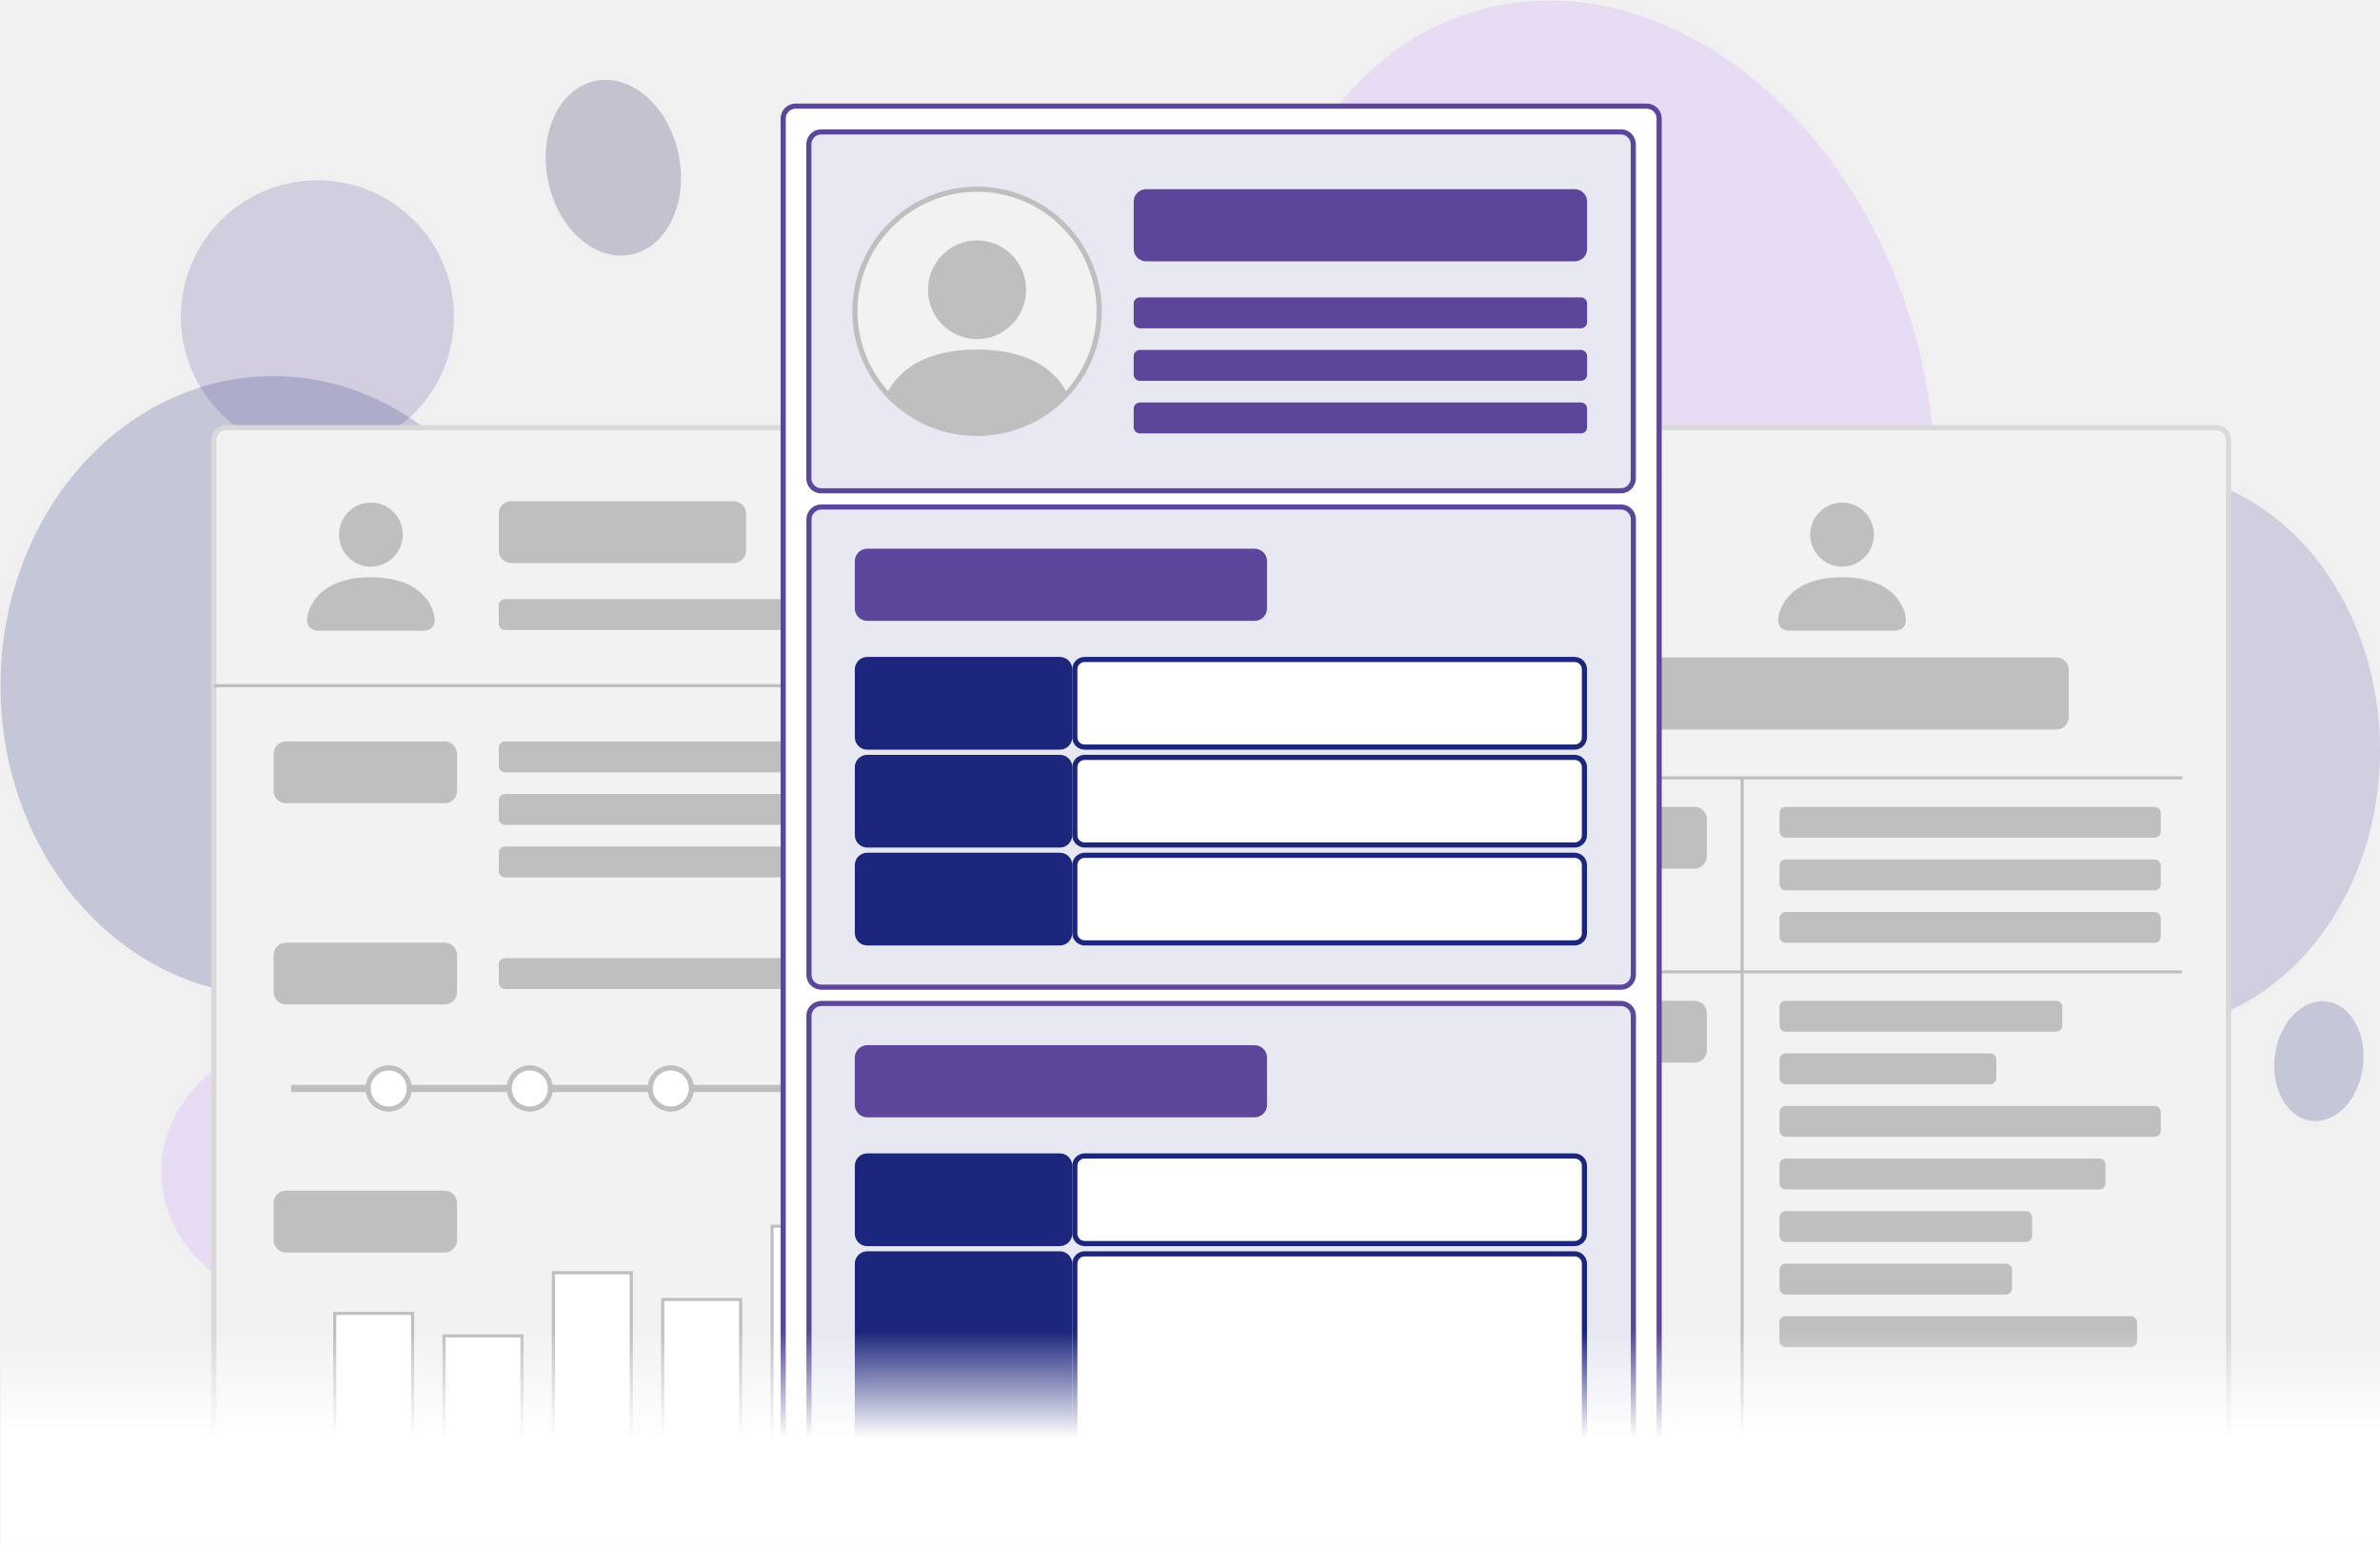
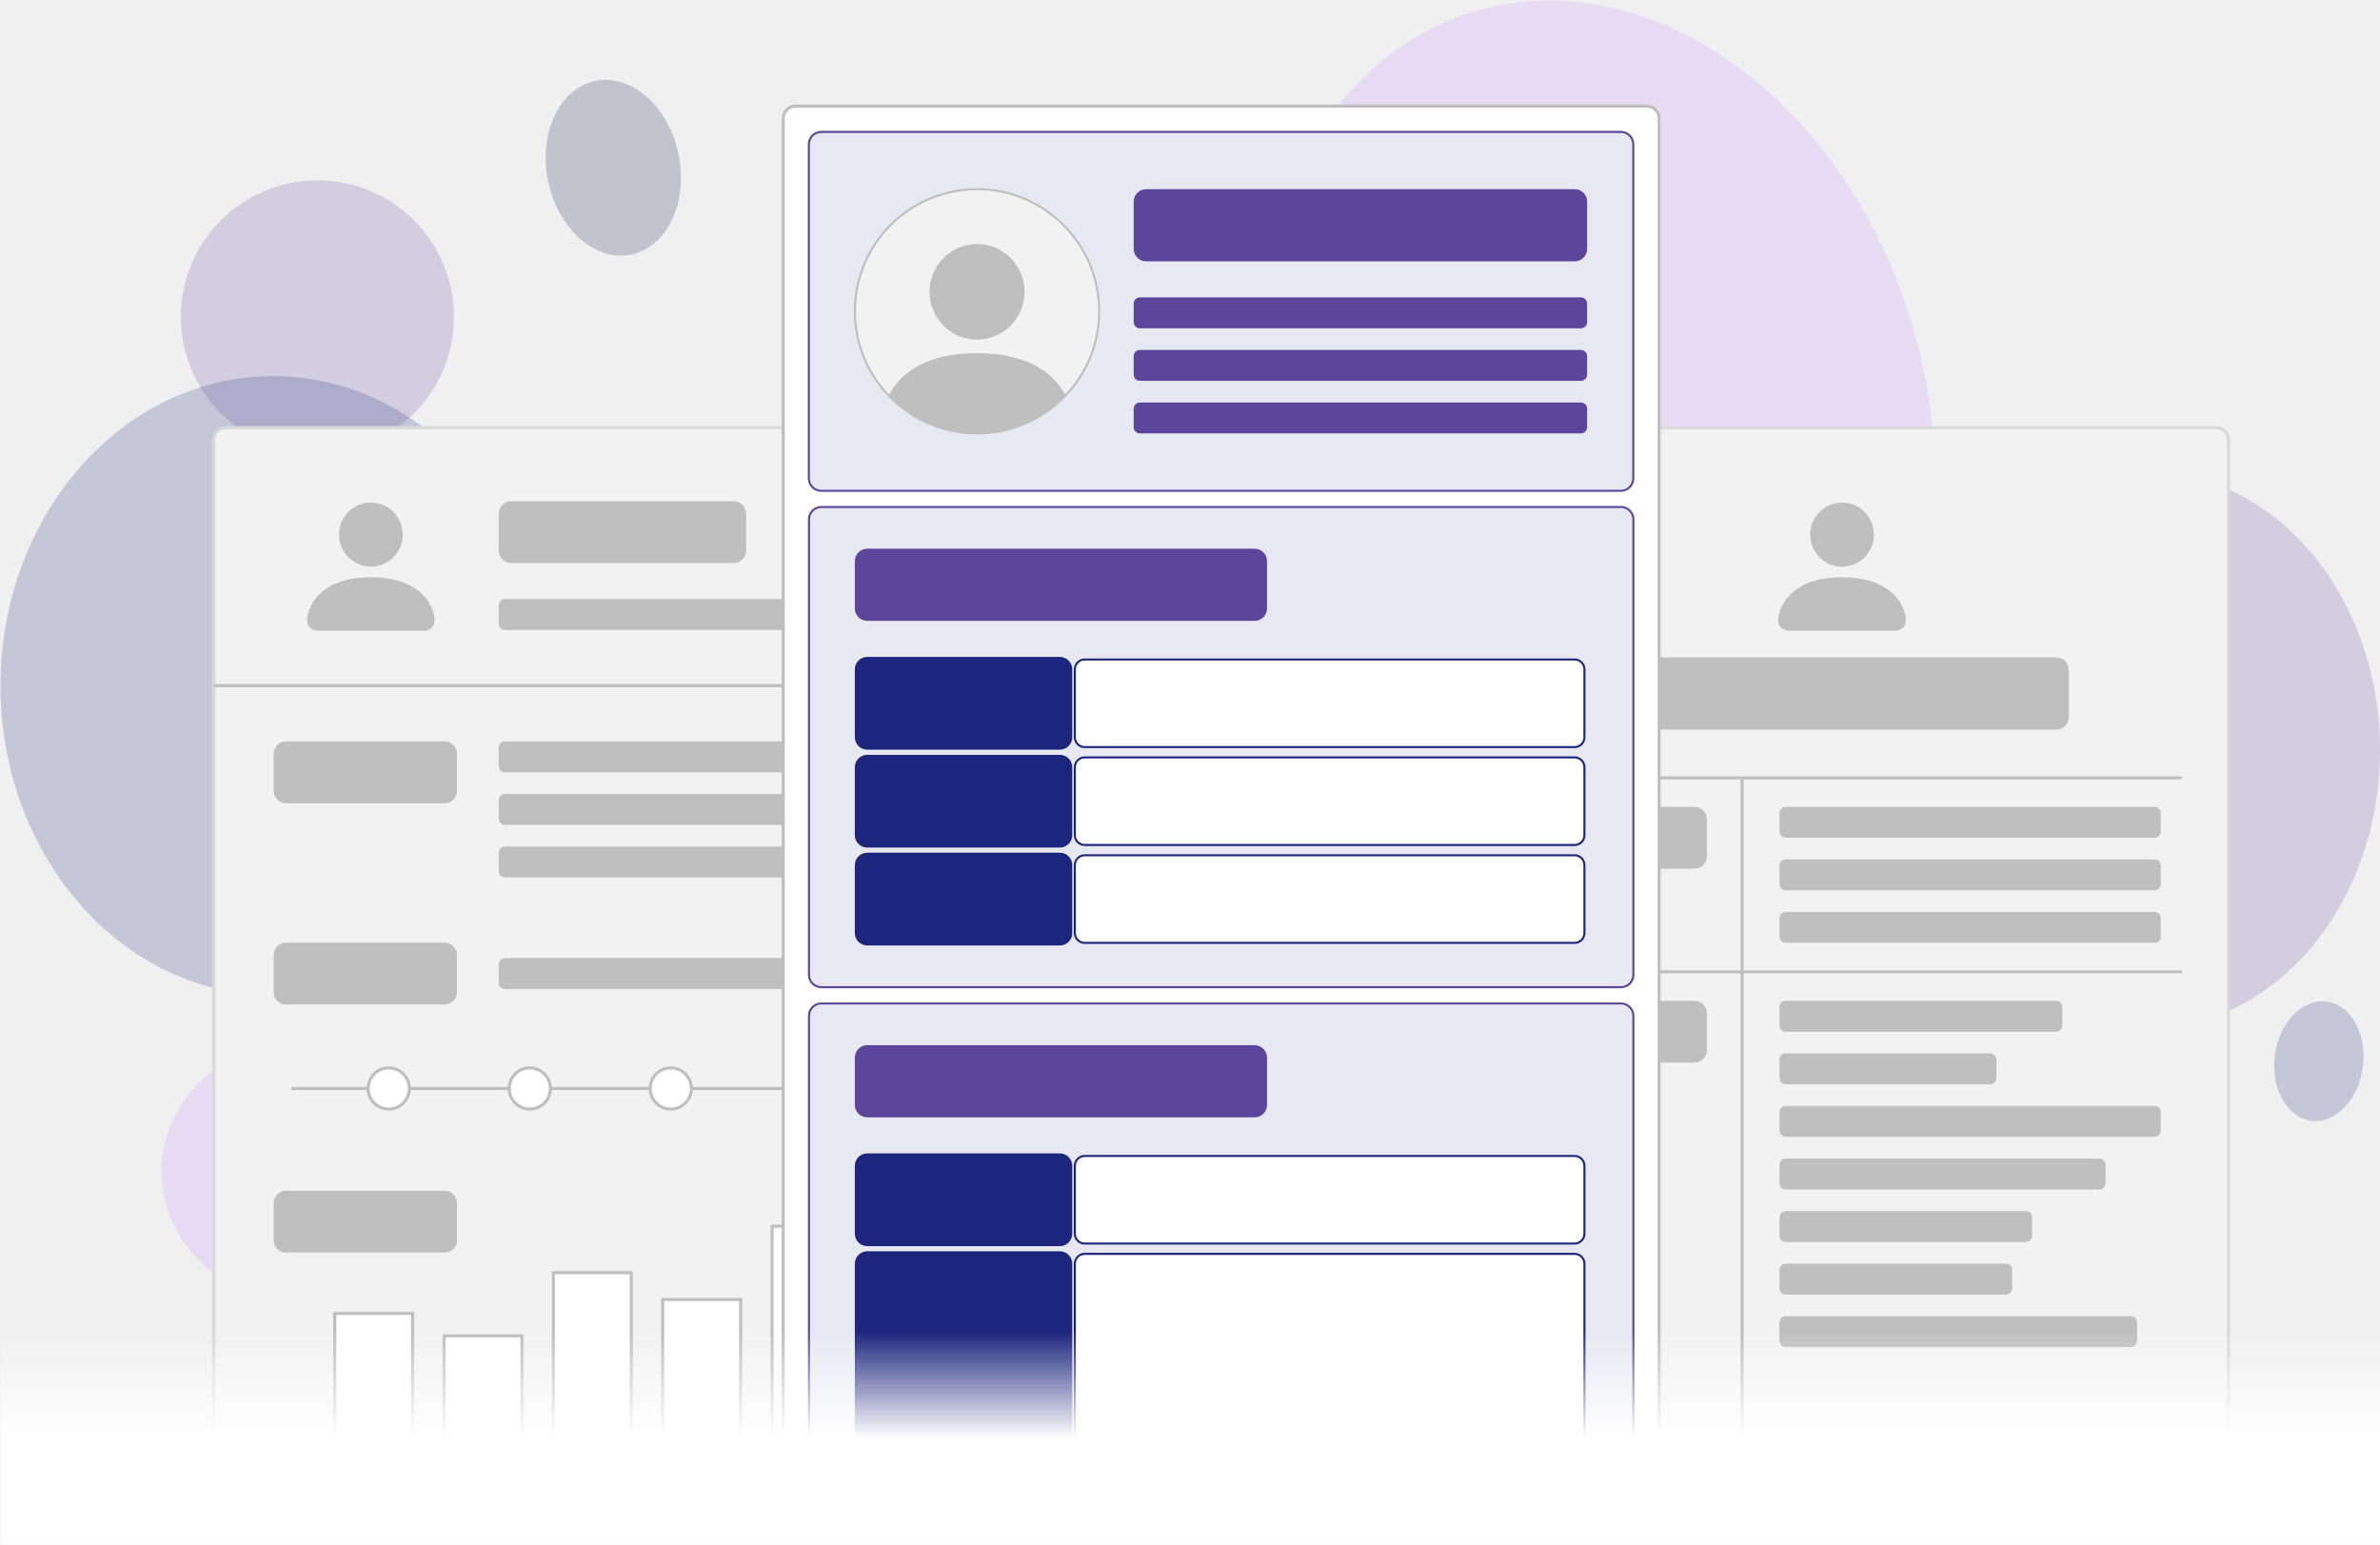
- <svg xmlns="http://www.w3.org/2000/svg" xmlns:xlink="http://www.w3.org/1999/xlink" version="1.1" id="레이어_2" x="0px" y="0px" viewBox="0 0 2309.5 1499" style="enable-background:new 0 0 2309.5 1499;" xml:space="preserve">
+ <svg xmlns="http://www.w3.org/2000/svg" xmlns:xlink="http://www.w3.org/1999/xlink" version="1.1" id="레이어_2_1_" x="0px" y="0px" viewBox="0 0 2309.5 1499" style="enable-background:new 0 0 2309.5 1499;" xml:space="preserve">
  <style type="text/css">
	.st0{fill:#D4ADFC;fill-opacity:0.302;}
	.st1{fill:#1D267D;fill-opacity:0.2;}
	.st2{fill:#0C134F;fill-opacity:0.2;}
	.st3{fill:#5C469C;fill-opacity:0.2;}
- 	.st4{fill:#F2F2F2;stroke:#D9D9D9;stroke-width:5;stroke-miterlimit:8;}
+ 	.st4{fill:#F2F2F2;stroke:#D9D9D9;stroke-width:3;stroke-miterlimit:8;}
	.st5{fill:#BFBFBF;}
	.st6{fill:none;stroke:#BFBFBF;stroke-width:3;stroke-miterlimit:8;}
- 	.st7{fill:none;stroke:#BFBFBF;stroke-width:7;stroke-miterlimit:8;}
- 	.st8{fill:#FFFFFF;stroke:#BFBFBF;stroke-width:5;stroke-miterlimit:8;}
- 	.st9{fill:#FFFFFF;stroke:#BFBFBF;stroke-width:3;stroke-miterlimit:8;}
- 	.st10{fill:#FFFFFF;stroke:#5C469C;stroke-width:5;stroke-miterlimit:10;}
- 	.st11{fill:#1D267D;fill-opacity:0.102;stroke:#5C469C;stroke-width:5;stroke-miterlimit:8;}
- 	.st12{fill:#5C469C;}
- 	.st13{fill:#1D267D;}
- 	.st14{fill:#FFFFFF;}
- 	.st15{clip-path:url(#SVGID_1_);}
- 	.st16{fill:#BFBFBF;stroke:#BFBFBF;stroke-width:5;stroke-miterlimit:8;}
- 	.st17{fill:url(#SVGID_2_);}
+ 	.st7{fill:#FFFFFF;stroke:#BFBFBF;stroke-width:3;stroke-miterlimit:8;}
+ 	.st8{fill:#1D267D;fill-opacity:0.102;stroke:#5C469C;stroke-width:2;stroke-miterlimit:8;}
+ 	.st9{fill:#5C469C;}
+ 	.st10{fill:#1D267D;}
+ 	.st11{fill:#FFFFFF;stroke:#1D267D;stroke-width:2;stroke-miterlimit:10;}
+ 	.st12{fill:#F2F2F2;}
+ 	.st13{clip-path:url(#SVGID_4_);}
+ 	.st14{fill:#BFBFBF;stroke:#BFBFBF;stroke-width:2;stroke-miterlimit:8;}
+ 	.st15{fill:none;stroke:#BFBFBF;stroke-width:2;stroke-miterlimit:8;}
+ 	.st16{fill:url(#SVGID_5_);}
</style>
  <g>
-     <path class="st0" d="M156.5,1137c0-74.6,71.4-135,159.5-135c88.1,0,159.5,60.4,159.5,135s-71.4,135-159.5,135   C227.9,1272,156.5,1211.6,156.5,1137z" />
-     <path class="st1" d="M2207.5,1024.3c4.1-32,26.6-55.4,50.2-52.4c23.6,3,39.3,31.4,35.2,63.4c-4.1,32-26.6,55.4-50.2,52.4   C2219.1,1084.6,2203.4,1056.2,2207.5,1024.3z" />
+     <path class="st0" d="M156.5,1137c0-74.6,71.4-135,159.5-135s159.5,60.4,159.5,135s-71.4,135-159.5,135S156.5,1211.6,156.5,1137z" />
+     <path class="st1" d="M2207.5,1024.3c4.1-32,26.6-55.4,50.2-52.4c23.6,3,39.3,31.4,35.2,63.4s-26.6,55.4-50.2,52.4   C2219.1,1084.6,2203.4,1056.2,2207.5,1024.3z" />
    <path class="st2" d="M531.9,175.9c-9.7-46.5,10.8-90.1,45.8-97.4c34.9-7.2,71.1,24.6,80.7,71.1c9.7,46.5-10.8,90.1-45.8,97.4   C577.7,254.3,541.5,222.4,531.9,175.9z" />
-     <path class="st3" d="M1857.5,728c0-149.1,101.2-270,226-270s226,120.9,226,270c0,149.1-101.2,270-226,270S1857.5,877.1,1857.5,728z   " />
+     <path class="st3" d="M1857.5,728c0-149.1,101.2-270,226-270s226,120.9,226,270s-101.2,270-226,270S1857.5,877.1,1857.5,728z" />
    <path class="st0" d="M1241.9,497.7c-65.1-218.2,19.4-436.2,188.8-486.7c169.4-50.6,359.6,85.4,424.7,303.6   c65.1,218.2-19.4,436.2-188.8,486.7C1497.2,851.9,1307.1,716,1241.9,497.7z" />
    <path class="st3" d="M175.5,307.5c0-73.2,59.3-132.5,132.5-132.5s132.5,59.3,132.5,132.5S381.1,440,308,440   S175.5,380.7,175.5,307.5z" />
-     <path class="st1" d="M0.5,665.5C0.5,499.5,118.9,365,265,365s264.5,134.5,264.5,300.5C529.5,831.5,411,966,265,966   S0.5,831.5,0.5,665.5z" />
+     <path class="st1" d="M0.5,665.5C0.5,499.5,118.9,365,265,365s264.5,134.5,264.5,300.5S411,966,265,966S0.5,831.5,0.5,665.5z" />
  </g>
  <g>
    <path class="st4" d="M945.5,1465h-726c-6.6,0-12-5.4-12-12V427c0-6.6,5.4-12,12-12h726c6.6,0,12,5.4,12,12v1026   C957.5,1459.6,952.1,1465,945.5,1465z" />
    <g>
      <g>
        <g>
-           <path class="st5" d="M308.3,612.1c0,0-10.3,0-10.3-10.4c0-10.4,10.3-41.5,61.9-41.5c51.6,0,61.9,31.1,61.9,41.5      c0,10.4-10.3,10.4-10.3,10.4H308.3z M359.9,549.9c17.1,0,30.9-13.9,30.9-31.1c0-17.2-13.9-31.1-30.9-31.1s-30.9,13.9-30.9,31.1      C328.9,535.9,342.8,549.9,359.9,549.9z" />
+           <path class="st5" d="M308.3,612.1c0,0-10.3,0-10.3-10.4s10.3-41.5,61.9-41.5s61.9,31.1,61.9,41.5s-10.3,10.4-10.3,10.4H308.3z       M359.9,549.9c17.1,0,30.9-13.9,30.9-31.1c0-17.2-13.9-31.1-30.9-31.1S329,501.6,329,518.8C328.9,535.9,342.8,549.9,359.9,549.9      z" />
        </g>
      </g>
    </g>
    <path class="st5" d="M712,546.4H496c-6.6,0-12-5.4-12-12v-36c0-6.6,5.4-12,12-12h216c6.6,0,12,5.4,12,12v36   C724,541,718.6,546.4,712,546.4z" />
    <path class="st5" d="M878,611.4H490c-3.3,0-6-2.7-6-6v-18c0-3.3,2.7-6,6-6h388c3.3,0,6,2.7,6,6v18C884,608.7,881.3,611.4,878,611.4   z" />
    <line class="st6" x1="207.5" y1="665.4" x2="957.5" y2="665.4" />
    <line class="st6" x1="265.5" y1="1400" x2="884" y2="1400" />
    <g>
      <path class="st5" d="M431.5,779.5h-154c-6.6,0-12-5.4-12-12v-36c0-6.6,5.4-12,12-12h154c6.6,0,12,5.4,12,12v36    C443.5,774.1,438.1,779.5,431.5,779.5z" />
      <g>
        <path class="st5" d="M878,749.5H490c-3.3,0-6-2.7-6-6v-18c0-3.3,2.7-6,6-6h388c3.3,0,6,2.7,6,6v18     C884,746.8,881.3,749.5,878,749.5z" />
        <path class="st5" d="M878,800.5H490c-3.3,0-6-2.7-6-6v-18c0-3.3,2.7-6,6-6h388c3.3,0,6,2.7,6,6v18     C884,797.8,881.3,800.5,878,800.5z" />
        <path class="st5" d="M878,851.5H490c-3.3,0-6-2.7-6-6v-18c0-3.3,2.7-6,6-6h388c3.3,0,6,2.7,6,6v18     C884,848.8,881.3,851.5,878,851.5z" />
      </g>
    </g>
    <path class="st5" d="M431.5,1215.5h-154c-6.6,0-12-5.4-12-12v-36c0-6.6,5.4-12,12-12h154c6.6,0,12,5.4,12,12v36   C443.5,1210.1,438.1,1215.5,431.5,1215.5z" />
    <g>
-       <line class="st7" x1="282.5" y1="1056.3" x2="882.5" y2="1056.3" />
+       <line class="st6" x1="282.5" y1="1056.3" x2="882.5" y2="1056.3" />
      <path class="st5" d="M431.5,974.8h-154c-6.6,0-12-5.4-12-12v-36c0-6.6,5.4-12,12-12h154c6.6,0,12,5.4,12,12v36    C443.5,969.3,438.1,974.8,431.5,974.8z" />
      <g>
        <path class="st5" d="M878,959.8H490c-3.3,0-6-2.7-6-6v-18c0-3.3,2.7-6,6-6h388c3.3,0,6,2.7,6,6v18C884,957,881.3,959.8,878,959.8     z" />
      </g>
      <g>
-         <circle class="st8" cx="377.2" cy="1056.3" r="20" />
-         <circle class="st8" cx="787.8" cy="1056.3" r="20" />
-         <circle class="st8" cx="514.1" cy="1056.3" r="20" />
-         <circle class="st8" cx="650.9" cy="1056.3" r="20" />
+         <circle class="st7" cx="377.2" cy="1056.3" r="20" />
+         <circle class="st7" cx="787.8" cy="1056.3" r="20" />
+         <circle class="st7" cx="514.1" cy="1056.3" r="20" />
+         <circle class="st7" cx="650.9" cy="1056.3" r="20" />
      </g>
    </g>
    <g>
-       <rect x="324.8" y="1274.6" class="st9" width="75.6" height="125.4" />
-       <rect x="430.9" y="1296.4" class="st9" width="75.6" height="103.6" />
-       <rect x="537" y="1235.1" class="st9" width="75.6" height="164.9" />
-       <rect x="643.1" y="1261.1" class="st9" width="75.6" height="138.9" />
-       <rect x="749.2" y="1190" class="st9" width="75.6" height="210" />
+       <rect x="324.8" y="1274.6" class="st7" width="75.6" height="125.4" />
+       <rect x="430.9" y="1296.4" class="st7" width="75.6" height="103.6" />
+       <rect x="537" y="1235.1" class="st7" width="75.6" height="164.9" />
+       <rect x="643.1" y="1261.1" class="st7" width="75.6" height="138.9" />
+       <rect x="749.2" y="1190" class="st7" width="75.6" height="210" />
    </g>
  </g>
  <g>
    <path class="st4" d="M2150.5,1465h-726c-6.6,0-12-5.4-12-12V427c0-6.6,5.4-12,12-12h726c6.6,0,12,5.4,12,12v1026   C2162.5,1459.6,2157.1,1465,2150.5,1465z" />
    <g>
      <g>
        <g>
-           <path class="st5" d="M1735.9,612.1c0,0-10.3,0-10.3-10.4c0-10.4,10.3-41.5,61.9-41.5c51.6,0,61.9,31.1,61.9,41.5      c0,10.4-10.3,10.4-10.3,10.4H1735.9z M1787.5,549.9c17.1,0,30.9-13.9,30.9-31.1c0-17.2-13.9-31.1-30.9-31.1      s-30.9,13.9-30.9,31.1C1756.6,535.9,1770.4,549.9,1787.5,549.9z" />
+           <path class="st5" d="M1735.9,612.1c0,0-10.3,0-10.3-10.4s10.3-41.5,61.9-41.5s61.9,31.1,61.9,41.5s-10.3,10.4-10.3,10.4H1735.9z       M1787.5,549.9c17.1,0,30.9-13.9,30.9-31.1c0-17.2-13.9-31.1-30.9-31.1s-30.9,13.9-30.9,31.1      C1756.6,535.9,1770.4,549.9,1787.5,549.9z" />
        </g>
      </g>
    </g>
    <line class="st6" x1="1457.5" y1="754.9" x2="2117.5" y2="754.9" />
    <line class="st6" x1="1457.5" y1="943.1" x2="2117.5" y2="943.1" />
    <g>
      <path class="st5" d="M1644.3,843h-154c-6.6,0-12-5.4-12-12v-36c0-6.6,5.4-12,12-12h154c6.6,0,12,5.4,12,12v36    C1656.3,837.6,1650.9,843,1644.3,843z" />
      <g>
        <path class="st5" d="M2090.8,813h-358c-3.3,0-6-2.7-6-6v-18c0-3.3,2.7-6,6-6h358c3.3,0,6,2.7,6,6v18     C2096.8,810.3,2094.1,813,2090.8,813z" />
        <path class="st5" d="M2090.8,864h-358c-3.3,0-6-2.7-6-6v-18c0-3.3,2.7-6,6-6h358c3.3,0,6,2.7,6,6v18     C2096.8,861.3,2094.1,864,2090.8,864z" />
        <path class="st5" d="M2090.8,915h-358c-3.3,0-6-2.7-6-6v-18c0-3.3,2.7-6,6-6h358c3.3,0,6,2.7,6,6v18     C2096.8,912.3,2094.1,915,2090.8,915z" />
      </g>
    </g>
    <g>
      <path class="st5" d="M1644.3,1031.2h-154c-6.6,0-12-5.4-12-12v-36c0-6.6,5.4-12,12-12h154c6.6,0,12,5.4,12,12v36    C1656.3,1025.8,1650.9,1031.2,1644.3,1031.2z" />
      <path class="st5" d="M1995.2,1001.2h-262.4c-3.3,0-6-2.7-6-6v-18c0-3.3,2.7-6,6-6h262.4c3.3,0,6,2.7,6,6v18    C2001.2,998.5,1998.5,1001.2,1995.2,1001.2z" />
      <path class="st5" d="M1931.2,1052.2h-198.4c-3.3,0-6-2.7-6-6v-18c0-3.3,2.7-6,6-6h198.4c3.3,0,6,2.7,6,6v18    C1937.2,1049.5,1934.5,1052.2,1931.2,1052.2z" />
      <path class="st5" d="M2090.8,1103.2h-358c-3.3,0-6-2.7-6-6v-18c0-3.3,2.7-6,6-6h358c3.3,0,6,2.7,6,6v18    C2096.8,1100.5,2094.1,1103.2,2090.8,1103.2z" />
      <path class="st5" d="M2037.2,1154.3h-304.4c-3.3,0-6-2.7-6-6v-18c0-3.3,2.7-6,6-6h304.4c3.3,0,6,2.7,6,6v18    C2043.2,1151.6,2040.5,1154.3,2037.2,1154.3z" />
      <path class="st5" d="M1965.9,1205.3h-233.1c-3.3,0-6-2.7-6-6v-18c0-3.3,2.7-6,6-6h233.1c3.3,0,6,2.7,6,6v18    C1971.9,1202.6,1969.2,1205.3,1965.9,1205.3z" />
      <path class="st5" d="M1946.5,1256.3h-213.7c-3.3,0-6-2.7-6-6v-18c0-3.3,2.7-6,6-6h213.7c3.3,0,6,2.7,6,6v18    C1952.5,1253.6,1949.8,1256.3,1946.5,1256.3z" />
      <path class="st5" d="M2067.8,1307.3h-335.1c-3.3,0-6-2.7-6-6v-18c0-3.3,2.7-6,6-6h335.1c3.3,0,6,2.7,6,6v18    C2073.8,1304.6,2071.1,1307.3,2067.8,1307.3z" />
    </g>
    <line class="st6" x1="1690.5" y1="755" x2="1690.5" y2="1405" />
    <path class="st5" d="M1995.5,708h-416c-6.6,0-12-5.4-12-12v-46c0-6.6,5.4-12,12-12h416c6.6,0,12,5.4,12,12v46   C2007.5,702.6,2002.1,708,1995.5,708z" />
  </g>
  <g>
-     <path class="st10" d="M1598,1493H772c-6.6,0-12-5.4-12-12V115c0-6.6,5.4-12,12-12h826c6.6,0,12,5.4,12,12v1366   C1610,1487.6,1604.6,1493,1598,1493z" />
-     <path class="st11" d="M1572.9,476.3h-776c-6.6,0-12-5.4-12-12V140c0-6.6,5.4-12,12-12h776c6.6,0,12,5.4,12,12v324.3   C1584.9,470.9,1579.5,476.3,1572.9,476.3z" />
-     <path class="st11" d="M1573,958H797c-6.6,0-12-5.4-12-12V504c0-6.6,5.4-12,12-12h776c6.6,0,12,5.4,12,12v442   C1585,952.6,1579.6,958,1573,958z" />
-     <path class="st11" d="M1573,1468.8H797c-6.6,0-12-5.4-12-12v-471c0-6.6,5.4-12,12-12h776c6.6,0,12,5.4,12,12v471   C1585,1463.3,1579.6,1468.8,1573,1468.8z" />
+     <path class="st7" d="M1598,1493H772c-6.6,0-12-5.4-12-12V115c0-6.6,5.4-12,12-12h826c6.6,0,12,5.4,12,12v1366   C1610,1487.6,1604.6,1493,1598,1493z" />
+     <path class="st8" d="M1572.9,476.3h-776c-6.6,0-12-5.4-12-12V140c0-6.6,5.4-12,12-12h776c6.6,0,12,5.4,12,12v324.3   C1584.9,470.9,1579.5,476.3,1572.9,476.3z" />
+     <path class="st8" d="M1573,958H797c-6.6,0-12-5.4-12-12V504c0-6.6,5.4-12,12-12h776c6.6,0,12,5.4,12,12v442   C1585,952.6,1579.6,958,1573,958z" />
+     <path class="st8" d="M1573,1468.8H797c-6.6,0-12-5.4-12-12v-471c0-6.6,5.4-12,12-12h776c6.6,0,12,5.4,12,12v471   C1585,1463.3,1579.6,1468.8,1573,1468.8z" />
    <g>
-       <path class="st12" d="M1217.5,1084.3h-376c-6.6,0-12-5.4-12-12v-46c0-6.6,5.4-12,12-12h376c6.6,0,12,5.4,12,12v46    C1229.5,1078.8,1224.1,1084.3,1217.5,1084.3z" />
+       <path class="st9" d="M1217.5,1084.3h-376c-6.6,0-12-5.4-12-12v-46c0-6.6,5.4-12,12-12h376c6.6,0,12,5.4,12,12v46    C1229.5,1078.8,1224.1,1084.3,1217.5,1084.3z" />
      <g>
-         <path class="st13" d="M1028.5,1209.3h-187c-6.6,0-12-5.4-12-12v-66c0-6.6,5.4-12,12-12h187c6.6,0,12,5.4,12,12v66     C1040.5,1203.8,1035.1,1209.3,1028.5,1209.3z" />
-         <g>
-           <path class="st14" d="M1052.5,1206.8c-5.2,0-9.5-4.3-9.5-9.5v-66c0-5.2,4.3-9.5,9.5-9.5H1528c5.2,0,9.5,4.3,9.5,9.5v66      c0,5.2-4.3,9.5-9.5,9.5H1052.5z" />
-           <path class="st13" d="M1528,1124.3c3.9,0,7,3.1,7,7v66c0,3.9-3.1,7-7,7h-475.5c-3.9,0-7-3.1-7-7v-66c0-3.9,3.1-7,7-7H1528       M1528,1119.3h-475.5c-6.6,0-12,5.4-12,12v66c0,6.6,5.4,12,12,12H1528c6.6,0,12-5.4,12-12v-66      C1540,1124.7,1534.6,1119.3,1528,1119.3L1528,1119.3z" />
-         </g>
+         <path class="st10" d="M1028.5,1209.3h-187c-6.6,0-12-5.4-12-12v-66c0-6.6,5.4-12,12-12h187c6.6,0,12,5.4,12,12v66     C1040.5,1203.8,1035.1,1209.3,1028.5,1209.3z" />
+         <path class="st11" d="M1052.5,1206.8c-5.2,0-9.5-4.3-9.5-9.5v-66c0-5.2,4.3-9.5,9.5-9.5H1528c5.2,0,9.5,4.3,9.5,9.5v66     c0,5.2-4.3,9.5-9.5,9.5H1052.5z" />
      </g>
      <g>
-         <path class="st13" d="M1028.5,1429.3h-187c-6.6,0-12-5.4-12-12v-191c0-6.6,5.4-12,12-12h187c6.6,0,12,5.4,12,12v191     C1040.5,1423.8,1035.1,1429.3,1028.5,1429.3z" />
-         <g>
-           <path class="st14" d="M1052.5,1426.8c-5.2,0-9.5-4.3-9.5-9.5v-191c0-5.2,4.3-9.5,9.5-9.5H1528c5.2,0,9.5,4.3,9.5,9.5v191      c0,5.2-4.3,9.5-9.5,9.5H1052.5z" />
-           <path class="st13" d="M1528,1219.3c3.9,0,7,3.1,7,7v191c0,3.9-3.1,7-7,7h-475.5c-3.9,0-7-3.1-7-7v-191c0-3.9,3.1-7,7-7H1528       M1528,1214.3h-475.5c-6.6,0-12,5.4-12,12v191c0,6.6,5.4,12,12,12H1528c6.6,0,12-5.4,12-12v-191      C1540,1219.7,1534.6,1214.3,1528,1214.3L1528,1214.3z" />
-         </g>
+         <path class="st10" d="M1028.5,1429.3h-187c-6.6,0-12-5.4-12-12v-191c0-6.6,5.4-12,12-12h187c6.6,0,12,5.4,12,12v191     C1040.5,1423.8,1035.1,1429.3,1028.5,1429.3z" />
+         <path class="st11" d="M1052.5,1426.8c-5.2,0-9.5-4.3-9.5-9.5v-191c0-5.2,4.3-9.5,9.5-9.5H1528c5.2,0,9.5,4.3,9.5,9.5v191     c0,5.2-4.3,9.5-9.5,9.5H1052.5z" />
      </g>
    </g>
    <g>
-       <path class="st12" d="M1217.5,602.5h-376c-6.6,0-12-5.4-12-12v-46c0-6.6,5.4-12,12-12h376c6.6,0,12,5.4,12,12v46    C1229.5,597.1,1224.1,602.5,1217.5,602.5z" />
+       <path class="st9" d="M1217.5,602.5h-376c-6.6,0-12-5.4-12-12v-46c0-6.6,5.4-12,12-12h376c6.6,0,12,5.4,12,12v46    C1229.5,597.1,1224.1,602.5,1217.5,602.5z" />
      <g>
-         <path class="st13" d="M1028.5,727.5h-187c-6.6,0-12-5.4-12-12v-66c0-6.6,5.4-12,12-12h187c6.6,0,12,5.4,12,12v66     C1040.5,722.1,1035.1,727.5,1028.5,727.5z" />
-         <g>
-           <path class="st14" d="M1052.5,725c-5.2,0-9.5-4.3-9.5-9.5v-66c0-5.2,4.3-9.5,9.5-9.5H1528c5.2,0,9.5,4.3,9.5,9.5v66      c0,5.2-4.3,9.5-9.5,9.5H1052.5z" />
-           <path class="st13" d="M1528,642.5c3.9,0,7,3.1,7,7v66c0,3.9-3.1,7-7,7h-475.5c-3.9,0-7-3.1-7-7v-66c0-3.9,3.1-7,7-7H1528       M1528,637.5h-475.5c-6.6,0-12,5.4-12,12v66c0,6.6,5.4,12,12,12H1528c6.6,0,12-5.4,12-12v-66      C1540,642.9,1534.6,637.5,1528,637.5L1528,637.5z" />
-         </g>
+         <path class="st10" d="M1028.5,727.5h-187c-6.6,0-12-5.4-12-12v-66c0-6.6,5.4-12,12-12h187c6.6,0,12,5.4,12,12v66     C1040.5,722.1,1035.1,727.5,1028.5,727.5z" />
+         <path class="st11" d="M1052.5,725c-5.2,0-9.5-4.3-9.5-9.5v-66c0-5.2,4.3-9.5,9.5-9.5H1528c5.2,0,9.5,4.3,9.5,9.5v66     c0,5.2-4.3,9.5-9.5,9.5H1052.5z" />
      </g>
      <g>
-         <path class="st13" d="M1028.5,822.5h-187c-6.6,0-12-5.4-12-12v-66c0-6.6,5.4-12,12-12h187c6.6,0,12,5.4,12,12v66     C1040.5,817.1,1035.1,822.5,1028.5,822.5z" />
-         <g>
-           <path class="st14" d="M1052.5,820c-5.2,0-9.5-4.3-9.5-9.5v-66c0-5.2,4.3-9.5,9.5-9.5H1528c5.2,0,9.5,4.3,9.5,9.5v66      c0,5.2-4.3,9.5-9.5,9.5H1052.5z" />
-           <path class="st13" d="M1528,737.5c3.9,0,7,3.1,7,7v66c0,3.9-3.1,7-7,7h-475.5c-3.9,0-7-3.1-7-7v-66c0-3.9,3.1-7,7-7H1528       M1528,732.5h-475.5c-6.6,0-12,5.4-12,12v66c0,6.6,5.4,12,12,12H1528c6.6,0,12-5.4,12-12v-66      C1540,737.9,1534.6,732.5,1528,732.5L1528,732.5z" />
-         </g>
+         <path class="st10" d="M1028.5,822.5h-187c-6.6,0-12-5.4-12-12v-66c0-6.6,5.4-12,12-12h187c6.6,0,12,5.4,12,12v66     C1040.5,817.1,1035.1,822.5,1028.5,822.5z" />
+         <path class="st11" d="M1052.5,820c-5.2,0-9.5-4.3-9.5-9.5v-66c0-5.2,4.3-9.5,9.5-9.5H1528c5.2,0,9.5,4.3,9.5,9.5v66     c0,5.2-4.3,9.5-9.5,9.5H1052.5z" />
      </g>
      <g>
-         <path class="st13" d="M1028.5,917.5h-187c-6.6,0-12-5.4-12-12v-66c0-6.6,5.4-12,12-12h187c6.6,0,12,5.4,12,12v66     C1040.5,912.1,1035.1,917.5,1028.5,917.5z" />
-         <g>
-           <path class="st14" d="M1052.5,915c-5.2,0-9.5-4.3-9.5-9.5v-66c0-5.2,4.3-9.5,9.5-9.5H1528c5.2,0,9.5,4.3,9.5,9.5v66      c0,5.2-4.3,9.5-9.5,9.5H1052.5z" />
-           <path class="st13" d="M1528,832.5c3.9,0,7,3.1,7,7v66c0,3.9-3.1,7-7,7h-475.5c-3.9,0-7-3.1-7-7v-66c0-3.9,3.1-7,7-7H1528       M1528,827.5h-475.5c-6.6,0-12,5.4-12,12v66c0,6.6,5.4,12,12,12H1528c6.6,0,12-5.4,12-12v-66      C1540,832.9,1534.6,827.5,1528,827.5L1528,827.5z" />
-         </g>
+         <path class="st10" d="M1028.5,917.5h-187c-6.6,0-12-5.4-12-12v-66c0-6.6,5.4-12,12-12h187c6.6,0,12,5.4,12,12v66     C1040.5,912.1,1035.1,917.5,1028.5,917.5z" />
+         <path class="st11" d="M1052.5,915c-5.2,0-9.5-4.3-9.5-9.5v-66c0-5.2,4.3-9.5,9.5-9.5H1528c5.2,0,9.5,4.3,9.5,9.5v66     c0,5.2-4.3,9.5-9.5,9.5H1052.5z" />
      </g>
    </g>
    <g>
      <g>
-         <defs>
-           <circle id="SVGID_3_" cx="948.1" cy="302.1" r="118.5" />
-         </defs>
-         <use xlink:href="#SVGID_3_" style="overflow:visible;fill:#F2F2F2;" />
-         <clipPath id="SVGID_1_">
-           <use xlink:href="#SVGID_3_" style="overflow:visible;" />
-         </clipPath>
-         <g class="st15">
-           <g>
+         <g>
+           <circle id="SVGID_3_" class="st12" cx="948.1" cy="302.1" r="118.5" />
+         </g>
+         <g>
+           <defs>
+             <circle id="SVGID_2_" cx="948.1" cy="302.1" r="118.5" />
+           </defs>
+           <clipPath id="SVGID_4_">
+             <use xlink:href="#SVGID_2_" style="overflow:visible;" />
+           </clipPath>
+           <g class="st13">
            <g>
-               <path class="st16" d="M873,417.3c0,0-15,0-15-15.1c0-15.1,15-60.5,90.2-60.5c75.1,0,90.2,45.4,90.2,60.5        c0,15.1-15,15.1-15,15.1H873z M948.1,326.6c24.9,0,45.1-20.3,45.1-45.4s-20.2-45.4-45.1-45.4S903,256.2,903,281.2        S923.2,326.6,948.1,326.6z" />
+               <g>
+                 <path class="st14" d="M873,419.3c0,0-15,0-15-15.1s15-60.5,90.2-60.5c75.1,0,90.2,45.4,90.2,60.5s-15,15.1-15,15.1H873z          M948.1,328.6c24.9,0,45.1-20.3,45.1-45.4s-20.2-45.4-45.1-45.4S903,258.2,903,283.2S923.2,328.6,948.1,328.6z" />
+               </g>
            </g>
          </g>
        </g>
-         <use xlink:href="#SVGID_3_" style="overflow:visible;fill:none;stroke:#BFBFBF;stroke-width:5;stroke-miterlimit:8;" />
+         <g>
+           <circle id="SVGID_1_" class="st15" cx="948.1" cy="302.1" r="118.5" />
+         </g>
      </g>
-       <path class="st12" d="M1528.1,253.6h-416c-6.6,0-12-5.4-12-12v-46c0-6.6,5.4-12,12-12h416c6.6,0,12,5.4,12,12v46    C1540.1,248.2,1534.7,253.6,1528.1,253.6z" />
-       <path class="st12" d="M1534.1,318.6h-428c-3.3,0-6-2.7-6-6v-18c0-3.3,2.7-6,6-6h428c3.3,0,6,2.7,6,6v18    C1540.1,315.9,1537.4,318.6,1534.1,318.6z" />
-       <path class="st12" d="M1534.1,369.6h-428c-3.3,0-6-2.7-6-6v-18c0-3.3,2.7-6,6-6h428c3.3,0,6,2.7,6,6v18    C1540.1,366.9,1537.4,369.6,1534.1,369.6z" />
-       <path class="st12" d="M1534.1,420.6h-428c-3.3,0-6-2.7-6-6v-18c0-3.3,2.7-6,6-6h428c3.3,0,6,2.7,6,6v18    C1540.1,417.9,1537.4,420.6,1534.1,420.6z" />
+       <path class="st9" d="M1528.1,253.6h-416c-6.6,0-12-5.4-12-12v-46c0-6.6,5.4-12,12-12h416c6.6,0,12,5.4,12,12v46    C1540.1,248.2,1534.7,253.6,1528.1,253.6z" />
+       <path class="st9" d="M1534.1,318.6h-428c-3.3,0-6-2.7-6-6v-18c0-3.3,2.7-6,6-6h428c3.3,0,6,2.7,6,6v18    C1540.1,315.9,1537.4,318.6,1534.1,318.6z" />
+       <path class="st9" d="M1534.1,369.6h-428c-3.3,0-6-2.7-6-6v-18c0-3.3,2.7-6,6-6h428c3.3,0,6,2.7,6,6v18    C1540.1,366.9,1537.4,369.6,1534.1,369.6z" />
+       <path class="st9" d="M1534.1,420.6h-428c-3.3,0-6-2.7-6-6v-18c0-3.3,2.7-6,6-6h428c3.3,0,6,2.7,6,6v18    C1540.1,417.9,1537.4,420.6,1534.1,420.6z" />
    </g>
  </g>
-   <linearGradient id="SVGID_2_" gradientUnits="userSpaceOnUse" x1="1154.97" y1="1499" x2="1154.97" y2="1292.25">
+   <linearGradient id="SVGID_5_" gradientUnits="userSpaceOnUse" x1="1155" y1="0.9" x2="1155" y2="207.7" gradientTransform="matrix(1 0 0 -1 0 1500)">
    <stop offset="0.5" style="stop-color:#FFFFFF" />
    <stop offset="1" style="stop-color:#FFFFFF;stop-opacity:0" />
  </linearGradient>
-   <rect x="0.5" y="1292.3" class="st17" width="2309" height="206.8" />
+   <rect x="0.5" y="1292.3" class="st16" width="2309" height="206.8" />
</svg>
